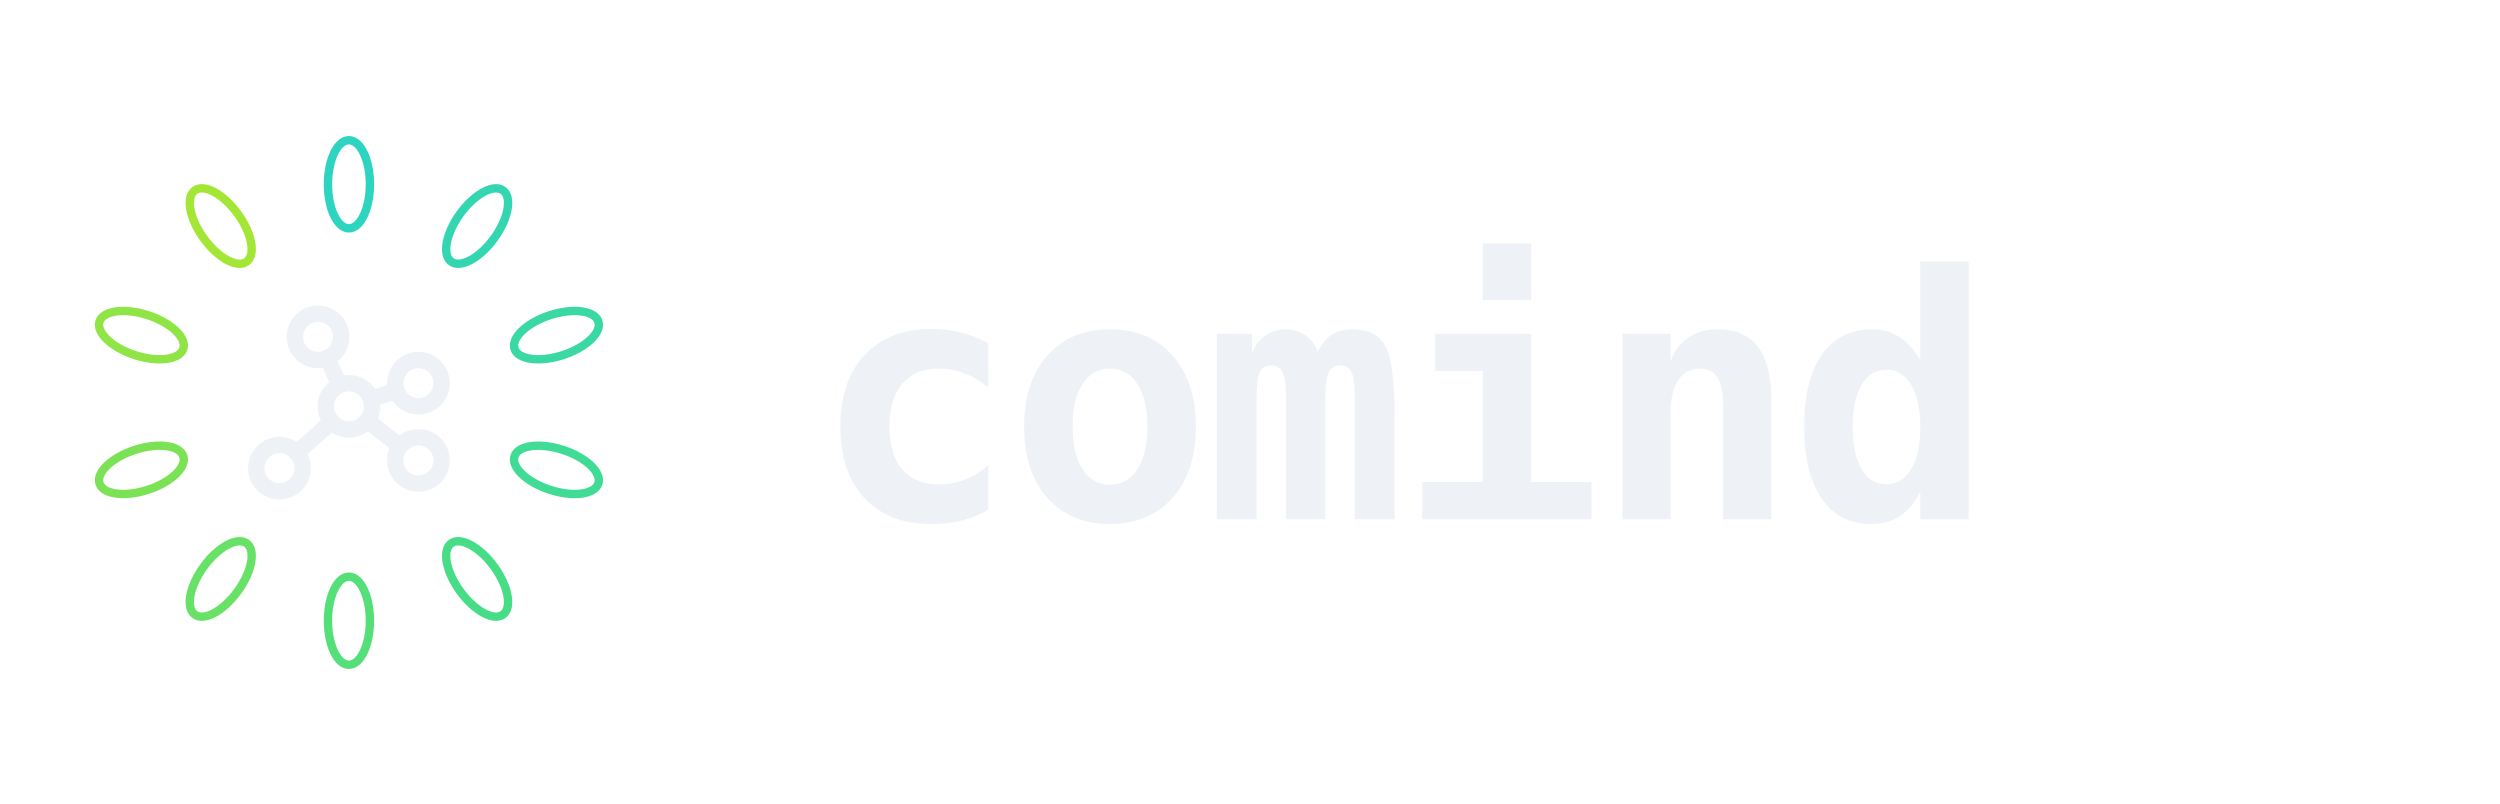
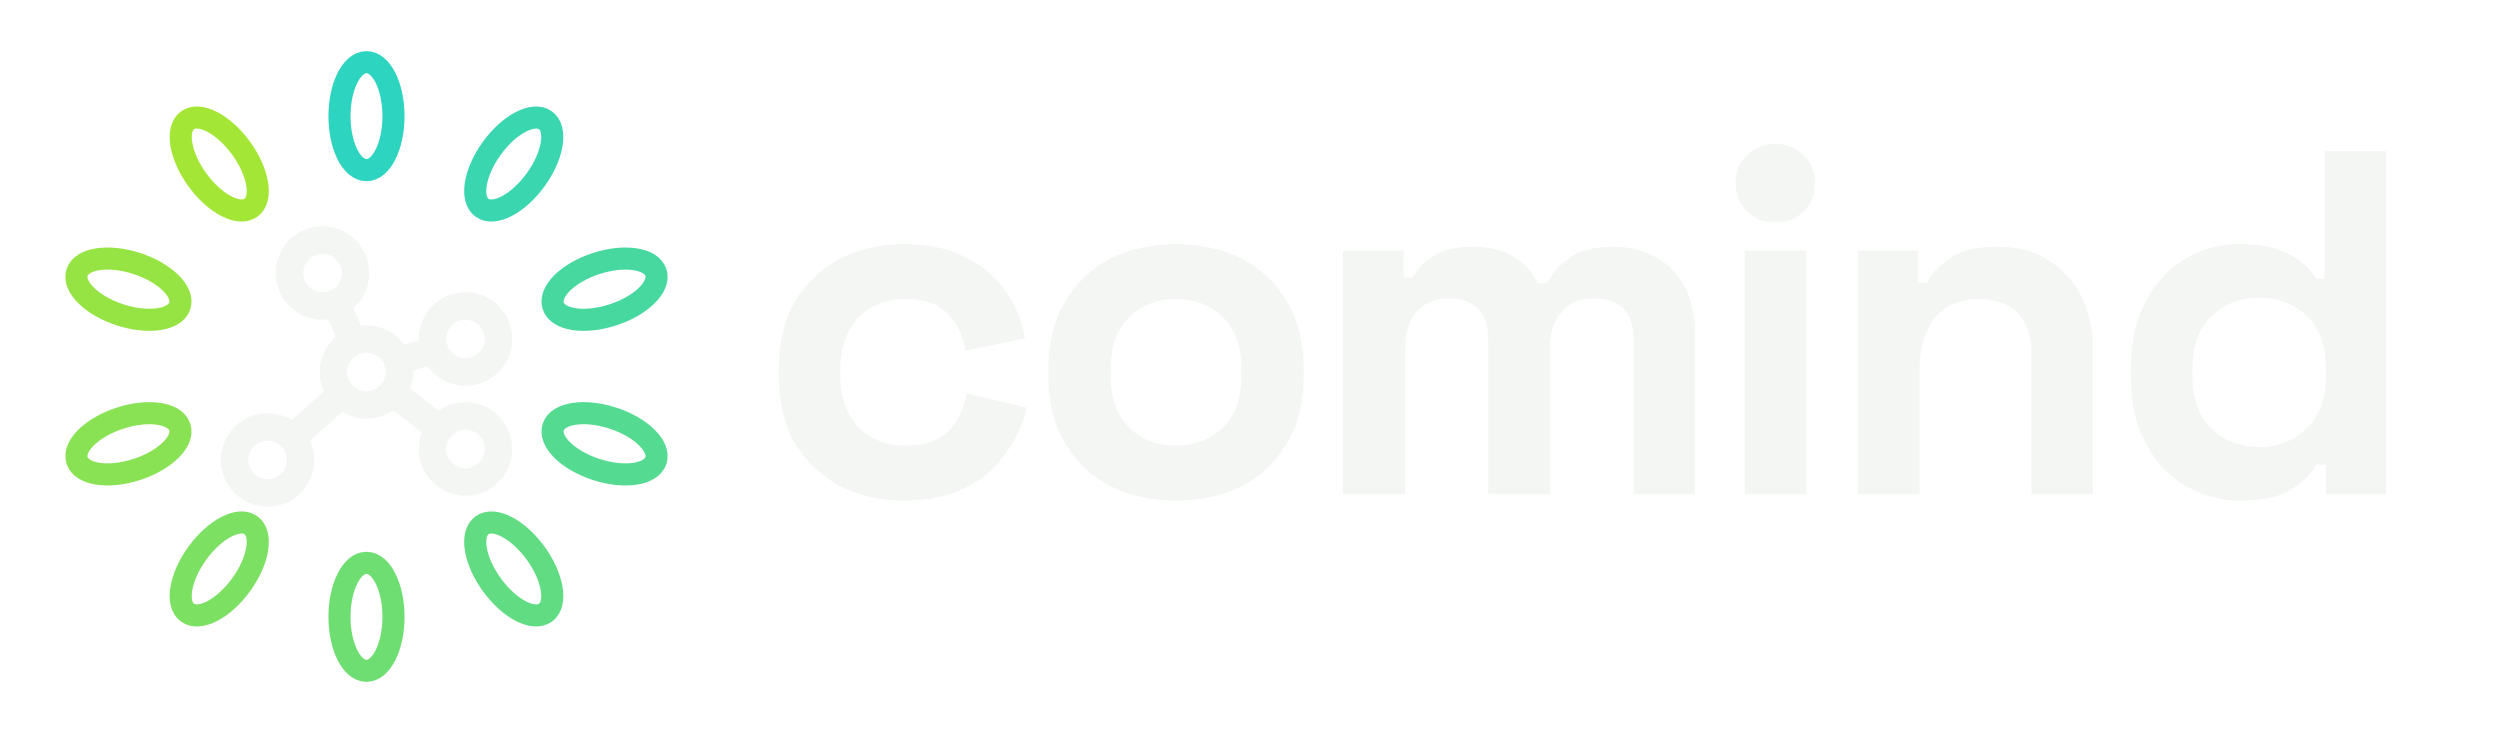
- <svg xmlns="http://www.w3.org/2000/svg" viewBox="0 0 560 180" width="560" height="180" role="img" aria-label="comind">
-   <g transform="translate(18 30) scale(0.47)">
-     <g>
-       <ellipse cx="128.0" cy="24.0" rx="10" ry="21" transform="rotate(0.0 128.0 24.0)" fill="none" stroke="#2dd4bf" stroke-width="4" />
-       <ellipse cx="189.1" cy="43.9" rx="10" ry="21" transform="rotate(36.0 189.1 43.9)" fill="none" stroke="#33d6b1" stroke-width="4" />
-       <ellipse cx="226.9" cy="95.9" rx="10" ry="21" transform="rotate(72.0 226.9 95.9)" fill="none" stroke="#3ad8a3" stroke-width="4" />
-       <ellipse cx="226.9" cy="160.1" rx="10" ry="21" transform="rotate(108.0 226.9 160.1)" fill="none" stroke="#40db95" stroke-width="4" />
-       <ellipse cx="189.1" cy="212.1" rx="10" ry="21" transform="rotate(144.0 189.1 212.1)" fill="none" stroke="#47dd87" stroke-width="4" />
-       <ellipse cx="128.0" cy="232.0" rx="10" ry="21" transform="rotate(180.0 128.0 232.0)" fill="none" stroke="#54df78" stroke-width="4" />
-       <ellipse cx="66.9" cy="212.1" rx="10" ry="21" transform="rotate(216.0 66.9 212.1)" fill="none" stroke="#68e167" stroke-width="4" />
-       <ellipse cx="29.1" cy="160.1" rx="10" ry="21" transform="rotate(252.0 29.1 160.1)" fill="none" stroke="#7be256" stroke-width="4" />
-       <ellipse cx="29.1" cy="95.9" rx="10" ry="21" transform="rotate(288.0 29.1 95.9)" fill="none" stroke="#8fe446" stroke-width="4" />
-       <ellipse cx="66.9" cy="43.9" rx="10" ry="21" transform="rotate(324.0 66.9 43.9)" fill="none" stroke="#a3e635" stroke-width="4" />
-     </g>
-     <g transform="translate(128 128) scale(0.46) translate(-128 -124)" fill="none" stroke-linecap="round" stroke-linejoin="round" stroke-width="17">
-       <line x1="177.23" y1="111.59" x2="150.77" y2="120.41" stroke="#EEF2F7" />
-       <line x1="181.06" y1="169.27" x2="146.94" y2="142.73" stroke="#EEF2F7" />
-       <line x1="110.06" y1="143.94" x2="73.94" y2="176.06" stroke="#EEF2F7" />
-       <line x1="118.25" y1="106.07" x2="105.75" y2="77.93" stroke="#EEF2F7" />
-       <circle cx="128" cy="128" r="24" stroke="#EEF2F7" />
-       <circle cx="200" cy="104" r="24" stroke="#EEF2F7" />
-       <circle cx="200" cy="184" r="24" stroke="#EEF2F7" />
-       <circle cx="56" cy="192" r="24" stroke="#EEF2F7" />
-       <circle cx="96" cy="56" r="24" stroke="#EEF2F7" />
+ <svg xmlns="http://www.w3.org/2000/svg" viewBox="0 0 382 112" width="382" height="112" role="img" aria-label="comind">
+   <g transform="translate(8 8) scale(0.375)">
+     <ellipse cx="128.0" cy="26.0" rx="11" ry="22" transform="rotate(0 128.0 26.0)" fill="none" stroke="#2DD4BF" stroke-width="9" />
+     <ellipse cx="188.0" cy="45.5" rx="11" ry="22" transform="rotate(36 188.0 45.5)" fill="none" stroke="#3AD6B0" stroke-width="9" />
+     <ellipse cx="225.0" cy="96.5" rx="11" ry="22" transform="rotate(72 225.0 96.5)" fill="none" stroke="#47D8A0" stroke-width="9" />
+     <ellipse cx="225.0" cy="159.5" rx="11" ry="22" transform="rotate(108 225.0 159.5)" fill="none" stroke="#54DA91" stroke-width="9" />
+     <ellipse cx="188.0" cy="210.5" rx="11" ry="22" transform="rotate(144 188.0 210.5)" fill="none" stroke="#61DC82" stroke-width="9" />
+     <ellipse cx="128.0" cy="230.0" rx="11" ry="22" transform="rotate(180 128.0 230.0)" fill="none" stroke="#6FDE72" stroke-width="9" />
+     <ellipse cx="68.0" cy="210.5" rx="11" ry="22" transform="rotate(216 68.0 210.5)" fill="none" stroke="#7CE063" stroke-width="9" />
+     <ellipse cx="31.0" cy="159.5" rx="11" ry="22" transform="rotate(252 31.0 159.5)" fill="none" stroke="#89E254" stroke-width="9" />
+     <ellipse cx="31.0" cy="96.5" rx="11" ry="22" transform="rotate(288 31.0 96.5)" fill="none" stroke="#96E444" stroke-width="9" />
+     <ellipse cx="68.0" cy="45.5" rx="11" ry="22" transform="rotate(324 68.0 45.5)" fill="none" stroke="#A3E635" stroke-width="9" />
+     <g transform="translate(128 128) scale(0.56) translate(-128 -124)" fill="none" stroke="#F3F6F2" stroke-linecap="round" stroke-linejoin="round" stroke-width="20">
+       <line x1="177.23" y1="111.59" x2="150.77" y2="120.41" />
+       <line x1="181.06" y1="169.27" x2="146.94" y2="142.73" />
+       <line x1="110.06" y1="143.94" x2="73.94" y2="176.06" />
+       <line x1="118.25" y1="106.07" x2="105.75" y2="77.93" />
+       <circle cx="128" cy="128" r="24" />
+       <circle cx="200" cy="104" r="24" />
+       <circle cx="200" cy="184" r="24" />
+       <circle cx="56" cy="192" r="24" />
+       <circle cx="96" cy="56" r="24" />
    </g>
  </g>
-   <text x="182" y="90" dominant-baseline="central" font-family="'JetBrains Mono', ui-monospace, SFMono-Regular, Menlo, monospace" font-weight="700" font-size="76" letter-spacing="-2" fill="#EEF2F7">comind</text>
+   <path d="M138.2 76.5Q132.8 76.5 128.4 74.3Q124.1 72 121.5 67.8Q119 63.5 119 57.4V56.4Q119 50.3 121.5 46Q124.1 41.8 128.4 39.5Q132.8 37.3 138.2 37.3Q143.5 37.3 147.3 39.2Q151.2 41 153.5 44.3Q155.9 47.5 156.6 51.7L147.5 53.6Q147.2 51.4 146.1 49.6Q145.1 47.8 143.2 46.7Q141.3 45.7 138.4 45.7Q135.6 45.7 133.3 46.9Q131 48.1 129.7 50.6Q128.4 53 128.4 56.5V57.3Q128.4 60.8 129.7 63.2Q131 65.7 133.3 66.9Q135.6 68.1 138.4 68.1Q142.7 68.1 144.9 65.9Q147.1 63.7 147.7 60.1L156.9 62.3Q155.9 66.3 153.5 69.5Q151.2 72.8 147.3 74.6Q143.5 76.5 138.2 76.5ZM179.7 76.5Q174.2 76.5 169.7 74.3Q165.3 72 162.8 67.8Q160.2 63.5 160.2 57.5V56.3Q160.2 50.3 162.8 46Q165.3 41.8 169.7 39.5Q174.2 37.3 179.7 37.3Q185.2 37.3 189.7 39.5Q194.1 41.8 196.6 46Q199.2 50.3 199.2 56.3V57.5Q199.2 63.5 196.6 67.8Q194.1 72 189.7 74.3Q185.2 76.5 179.7 76.5ZM179.7 68.1Q184 68.1 186.9 65.3Q189.7 62.5 189.7 57.3V56.5Q189.7 51.3 186.9 48.5Q184.1 45.7 179.7 45.7Q175.3 45.7 172.5 48.5Q169.7 51.3 169.7 56.5V57.3Q169.7 62.5 172.5 65.3Q175.3 68.1 179.7 68.1ZM205.2 75.5V38.3H214.5V42.4H215.9Q216.8 40.5 219.1 39.1Q221.3 37.7 225 37.7Q229 37.7 231.4 39.3Q233.8 40.8 235 43.3H236.4Q237.6 40.9 240 39.3Q242.3 37.7 246.6 37.7Q250 37.7 252.8 39.2Q255.6 40.6 257.3 43.6Q259 46.6 259 51.1V75.5H249.6V51.7Q249.6 48.7 248 47.1Q246.4 45.6 243.6 45.6Q240.3 45.6 238.6 47.7Q236.8 49.7 236.8 53.5V75.5H227.4V51.7Q227.4 48.7 225.8 47.1Q224.2 45.6 221.4 45.6Q218.2 45.6 216.4 47.7Q214.7 49.7 214.7 53.5V75.5ZM266.6 75.5V38.3H276V75.5ZM271.3 34Q268.7 34 267 32.3Q265.2 30.7 265.2 28Q265.2 25.3 267 23.7Q268.7 22 271.3 22Q273.9 22 275.6 23.7Q277.3 25.3 277.3 28Q277.3 30.7 275.6 32.3Q273.9 34 271.3 34ZM283.9 75.5V38.3H293.1V43.2H294.5Q295.4 41.2 297.9 39.5Q300.3 37.7 305.3 37.7Q309.7 37.7 312.9 39.7Q316.2 41.7 318 45.2Q319.8 48.7 319.8 53.3V75.5H310.4V54.1Q310.4 49.9 308.3 47.8Q306.2 45.7 302.4 45.7Q298.1 45.7 295.7 48.5Q293.3 51.4 293.3 56.6V75.5ZM342.3 76.5Q337.9 76.5 334.1 74.3Q330.2 72.1 327.9 67.8Q325.6 63.6 325.6 57.5V56.3Q325.6 50.2 327.9 46Q330.2 41.7 334 39.5Q337.8 37.3 342.3 37.3Q345.7 37.3 348 38.1Q350.3 38.9 351.7 40.1Q353.1 41.2 353.9 42.6H355.2V23.1H364.6V75.5H355.4V71H354Q352.7 73.1 350.1 74.8Q347.4 76.5 342.3 76.5ZM345.2 68.3Q349.5 68.3 352.4 65.5Q355.4 62.7 355.4 57.3V56.5Q355.4 51.1 352.5 48.3Q349.6 45.5 345.2 45.5Q340.8 45.5 337.9 48.3Q335 51.1 335 56.5V57.3Q335 62.7 337.9 65.5Q340.8 68.3 345.2 68.3Z" fill="#F3F6F2" />
</svg>
